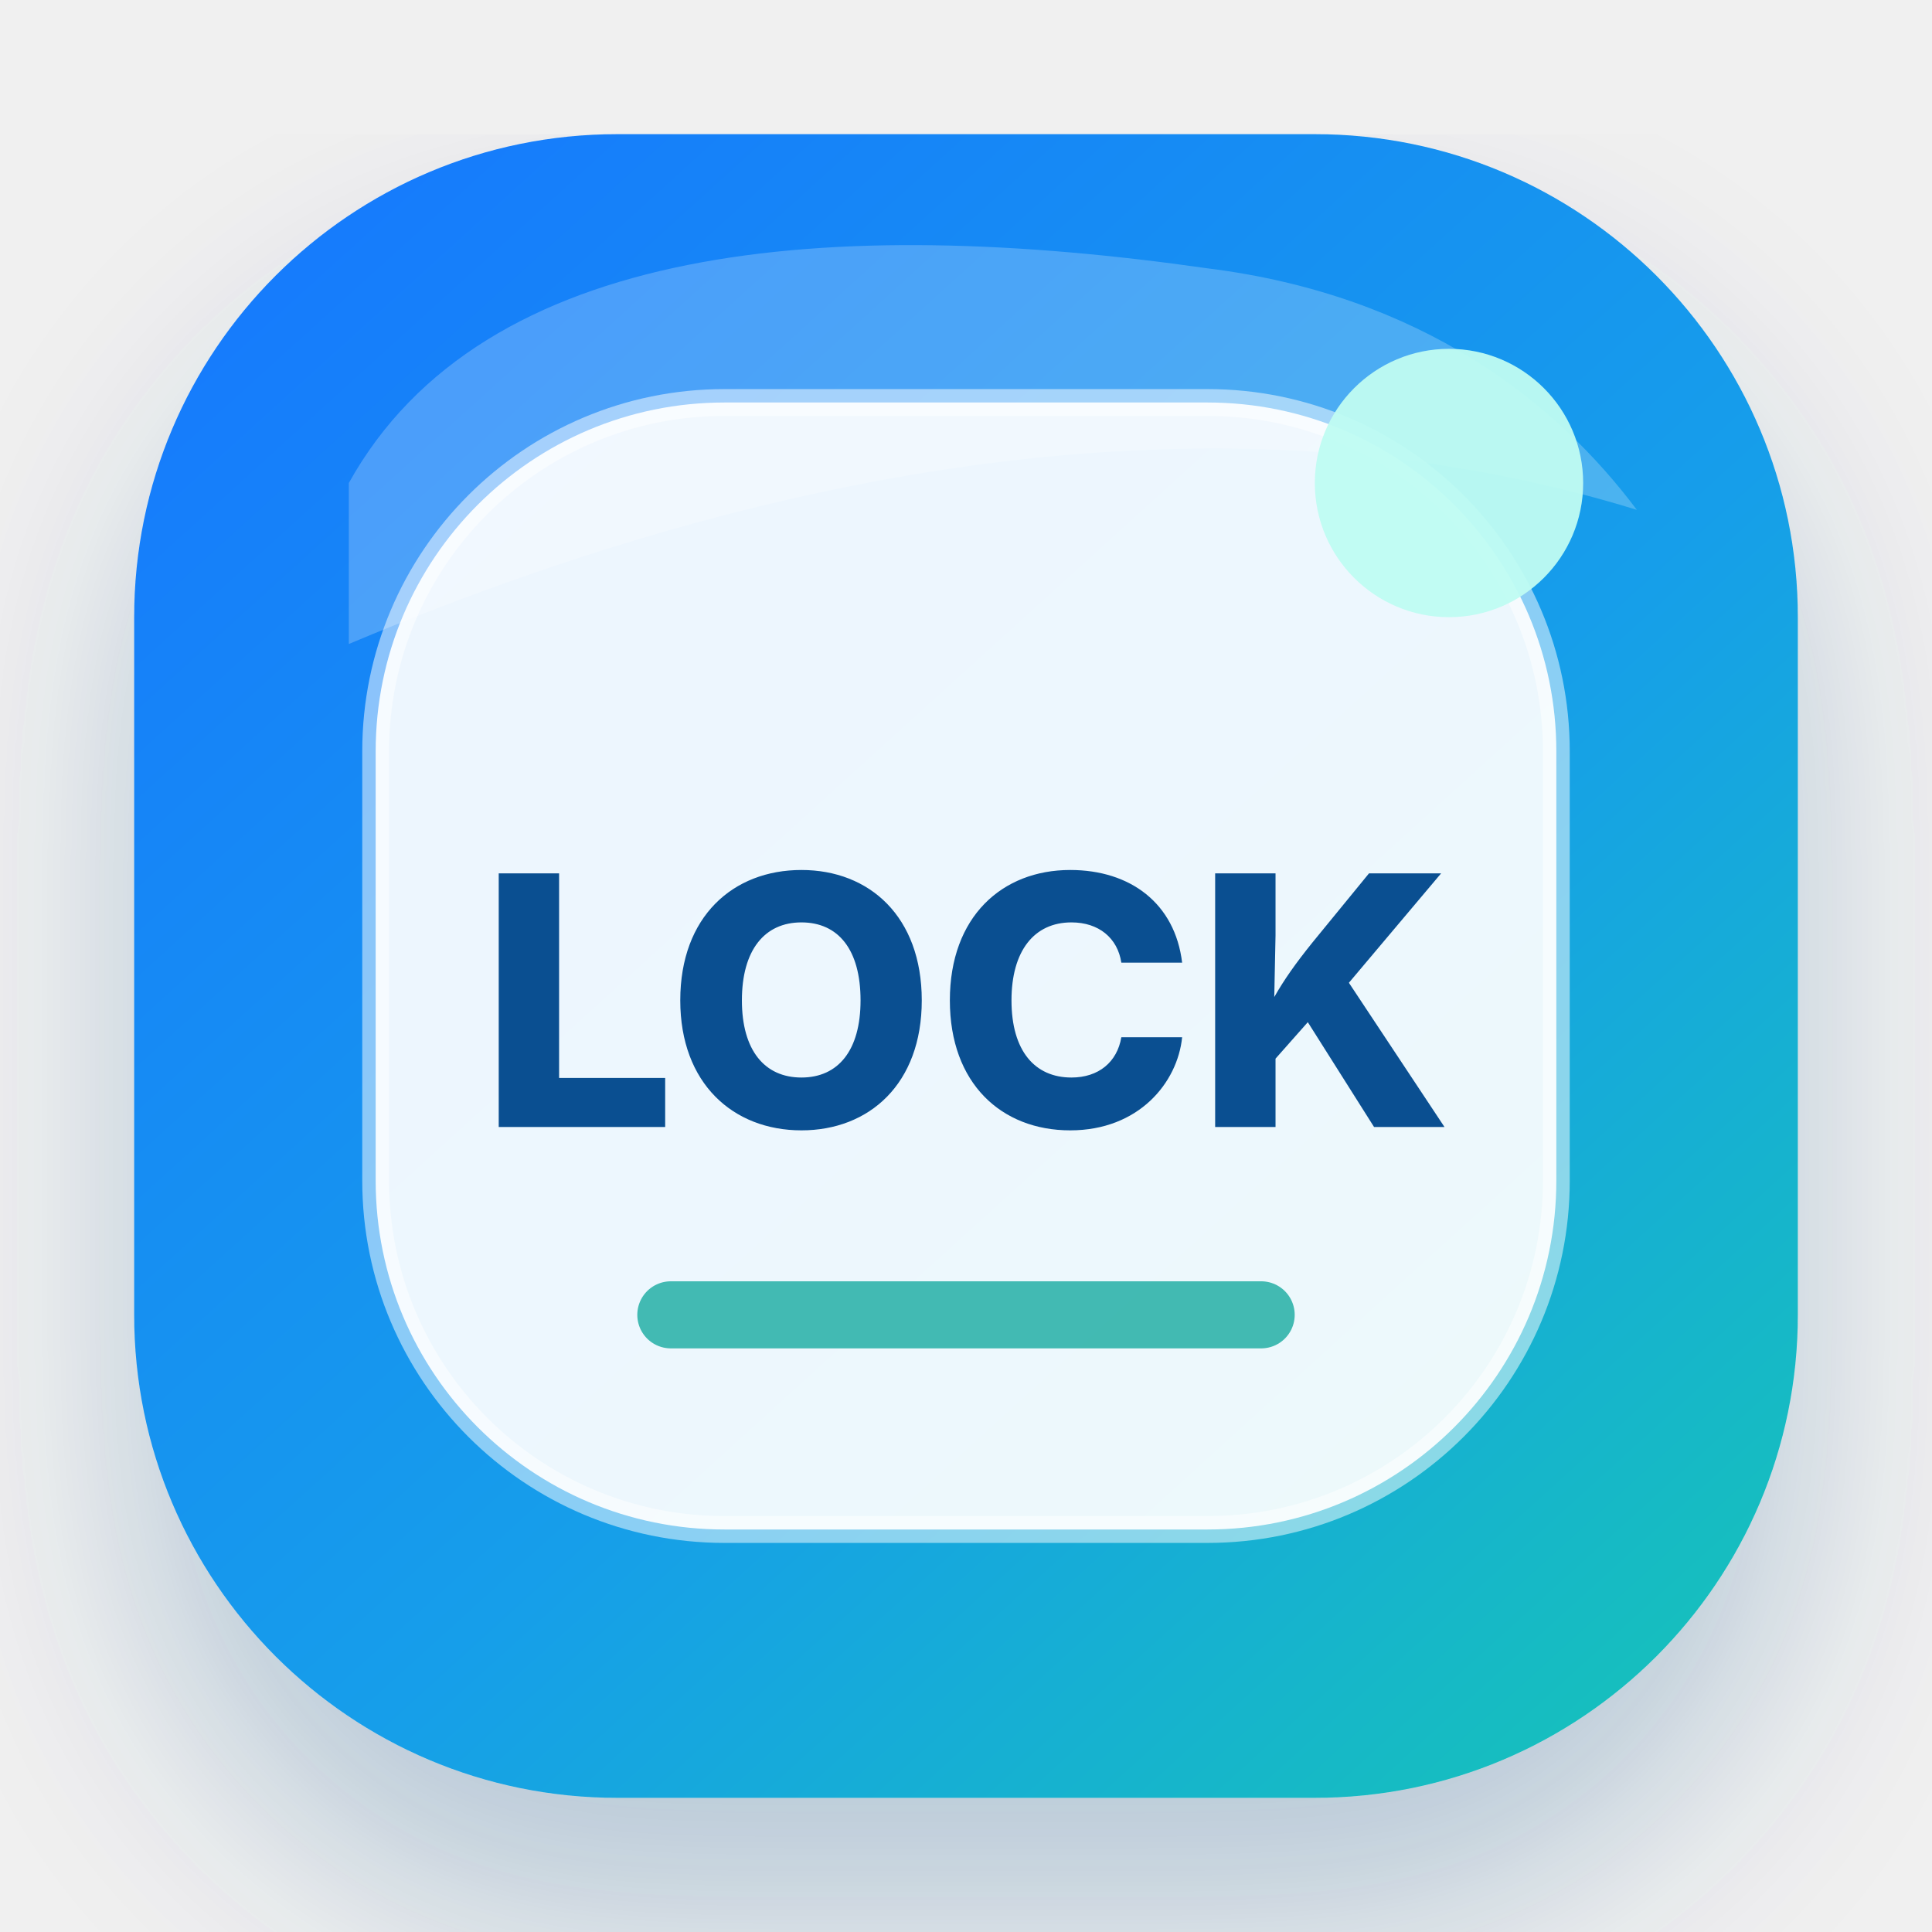
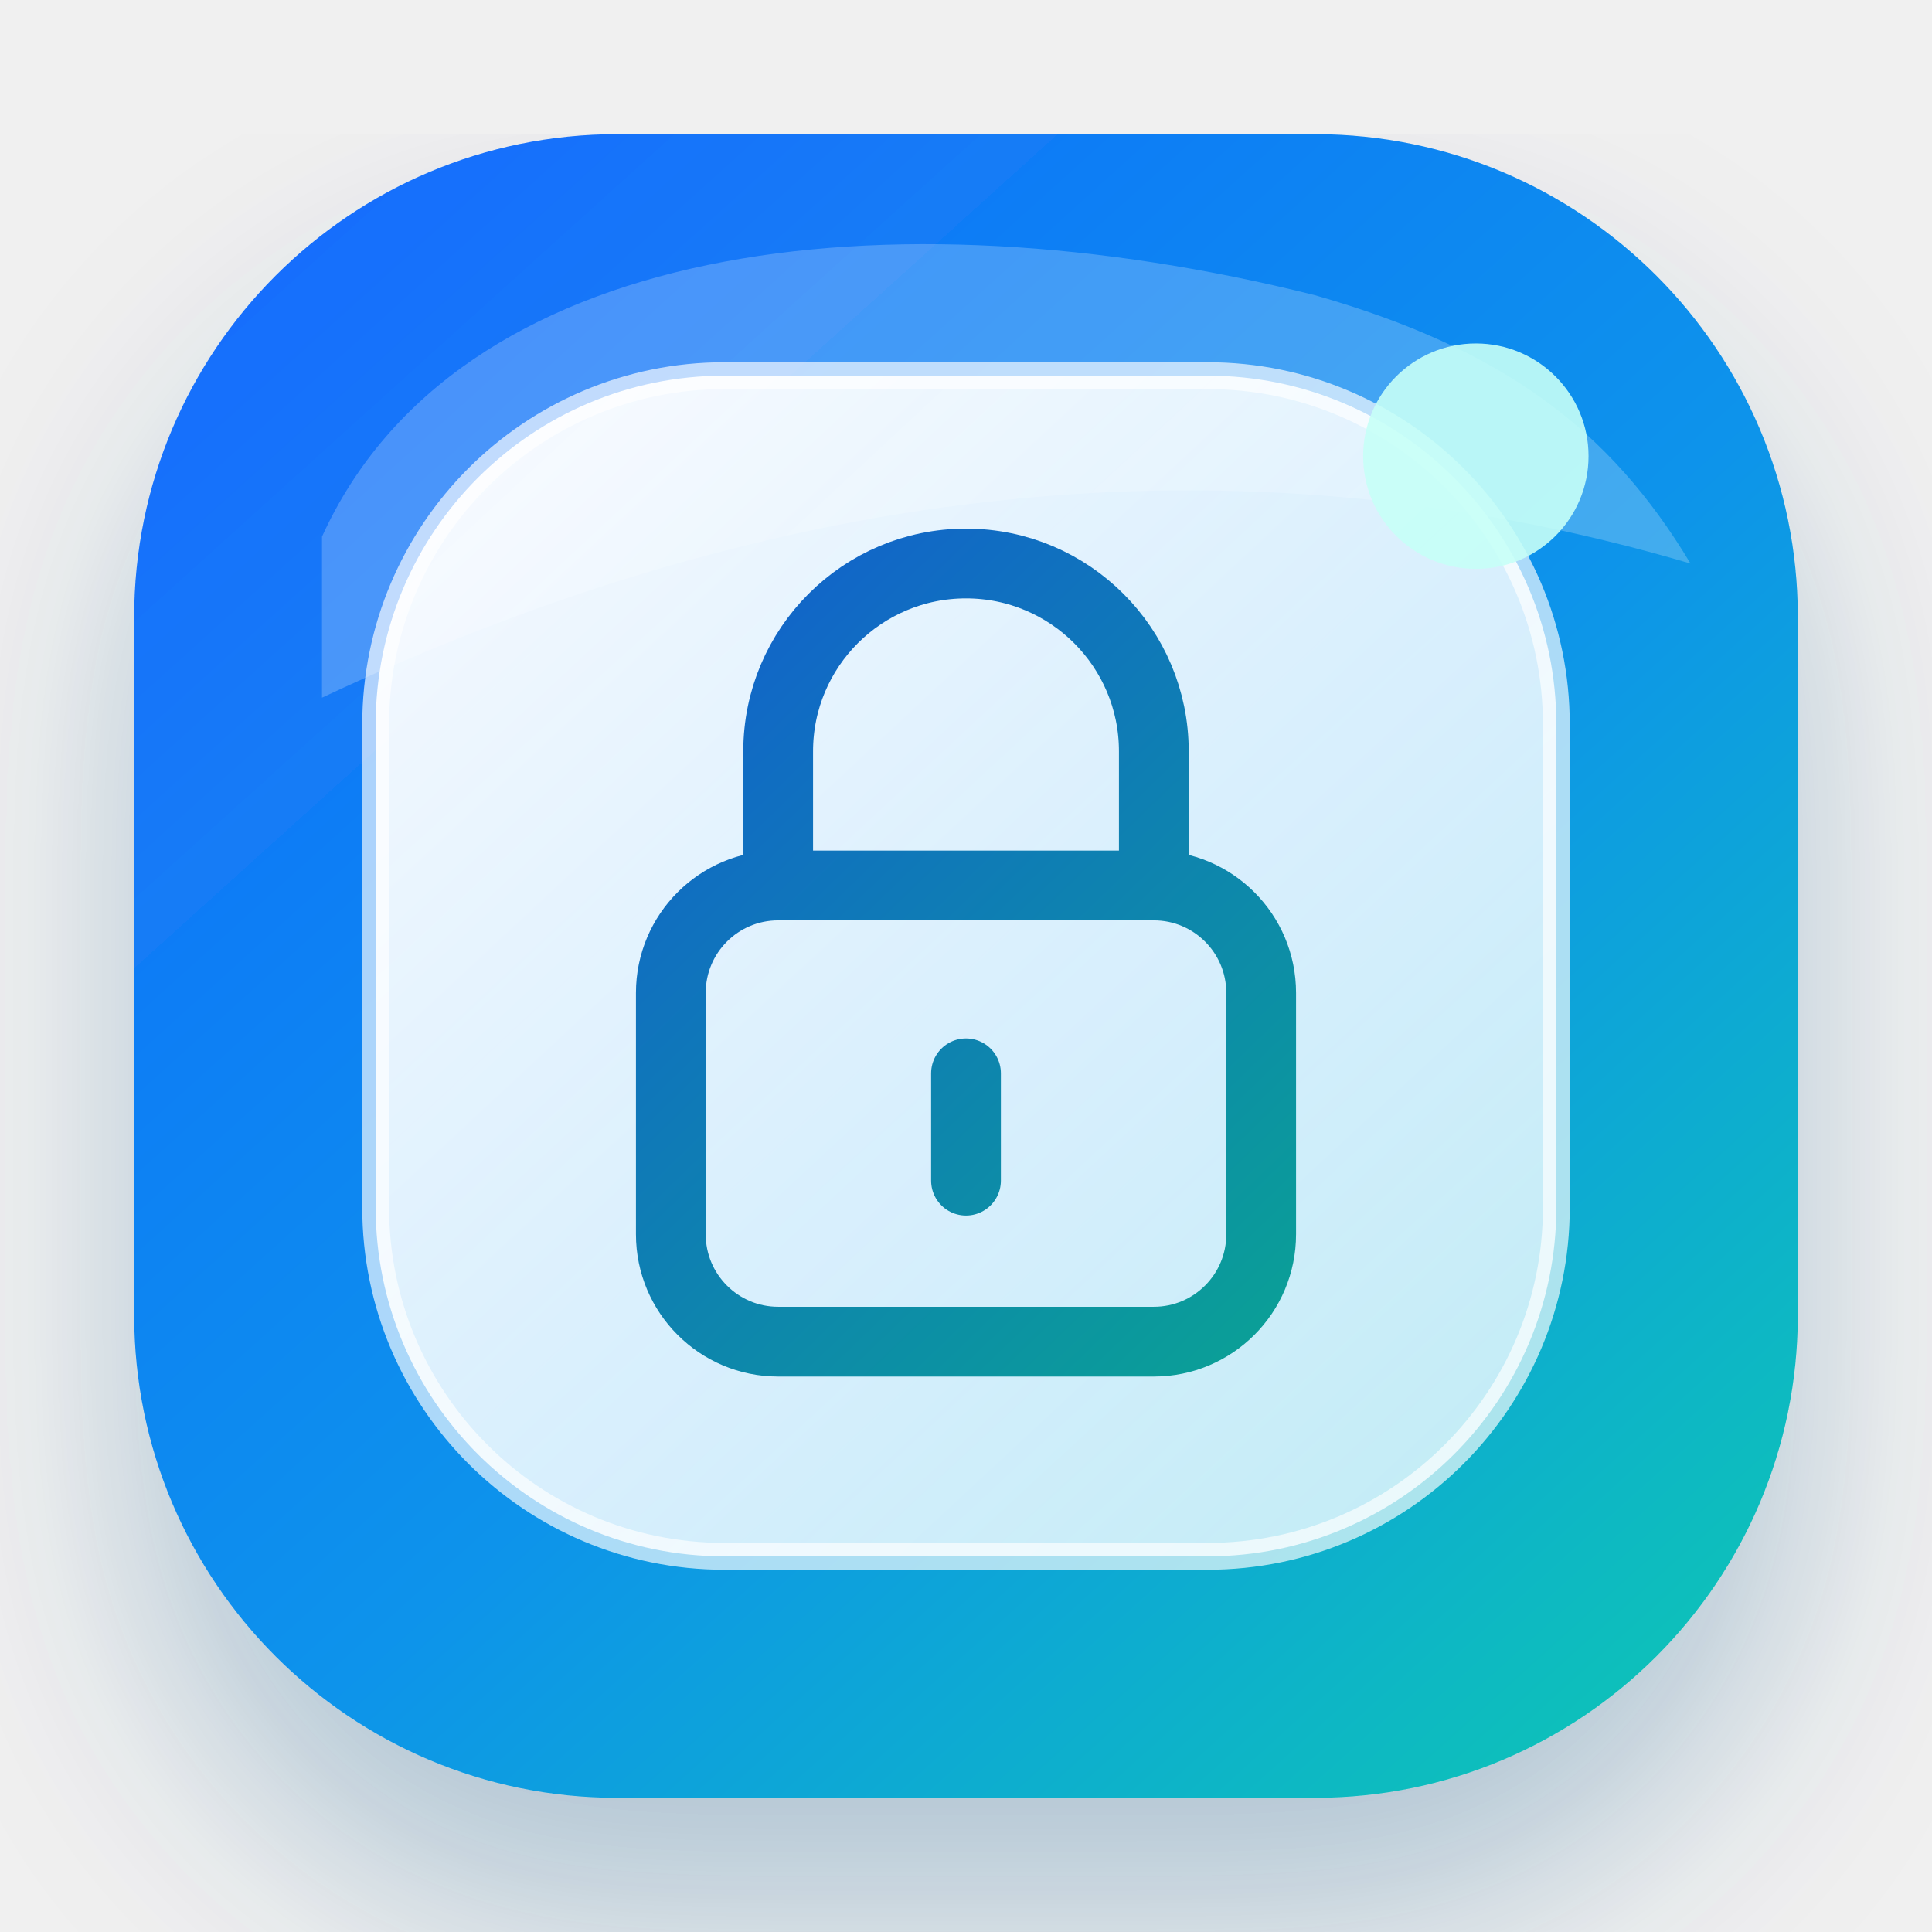
- <svg xmlns="http://www.w3.org/2000/svg" viewBox="0 0 72 72" role="img" aria-label="Password Generator">
+ <svg xmlns="http://www.w3.org/2000/svg" viewBox="0 0 72 72" role="img" aria-label="Everyday Password Generator">
  <defs>
-     <linearGradient id="g" x1="7" y1="4" x2="66" y2="69" gradientUnits="userSpaceOnUse">
-       <stop stop-color="#1976ff" />
-       <stop offset=".56" stop-color="#159eea" />
+     <linearGradient id="bg" x1="8" y1="5" x2="64" y2="67" gradientUnits="userSpaceOnUse">
+       <stop stop-color="#1769ff" />
+       <stop offset=".55" stop-color="#0b93eb" />
      <stop offset="1" stop-color="#12c7b3" />
    </linearGradient>
-     <linearGradient id="glass" x1="16" y1="12" x2="58" y2="61">
-       <stop stop-color="#fff" stop-opacity=".92" />
-       <stop offset="1" stop-color="#eaf8ff" stop-opacity=".74" />
+     <linearGradient id="glass" x1="17" y1="15" x2="57" y2="58" gradientUnits="userSpaceOnUse">
+       <stop stop-color="#ffffff" stop-opacity=".96" />
+       <stop offset="1" stop-color="#e8f8ff" stop-opacity=".82" />
    </linearGradient>
-     <filter id="s" x="-30%" y="-30%" width="160%" height="170%">
-       <feDropShadow dx="0" dy="5" stdDeviation="4" flood-color="#0b4d8a" flood-opacity=".23" />
+     <linearGradient id="ink" x1="23" y1="23" x2="50" y2="51" gradientUnits="userSpaceOnUse">
+       <stop stop-color="#125fce" />
+       <stop offset="1" stop-color="#0aa493" />
+     </linearGradient>
+     <filter id="ds" x="-30%" y="-30%" width="160%" height="175%">
+       <feDropShadow dx="0" dy="5" stdDeviation="4" flood-color="#0c4d84" flood-opacity=".25" />
    </filter>
  </defs>
-   <rect x="5" y="5" width="62" height="62" rx="18" fill="url(#g)" filter="url(#s)" />
-   <path d="M13 18C18 9 31 8 45 10c8 1 13 5 16 9-13-4-29-3-48 5z" fill="#fff" opacity=".23" />
-   <rect x="14" y="15" width="44" height="42" rx="13" fill="url(#glass)" stroke="#fff" stroke-opacity=".5" />
-   <circle cx="54" cy="18" r="5" fill="#bffcf2" opacity=".95" />
-   <text x="36" y="42" text-anchor="middle" font-family="Inter,Segoe UI,Arial,sans-serif" font-size="13" font-weight="800" fill="#0a4f91">LOCK</text>
-   <path d="M25 49h22" stroke="#12a99d" stroke-width="2.5" stroke-linecap="round" opacity=".78" />
+   <rect x="5" y="5" width="62" height="62" rx="18" fill="url(#bg)" filter="url(#ds)" />
+   <path d="M12 20C17 9 33 7 49 11c7 2 11 5 14 10-17-5-34-3-51 5z" fill="#fff" opacity=".22" />
+   <rect x="14" y="14" width="44" height="44" rx="13" fill="url(#glass)" stroke="#fff" stroke-opacity=".66" />
+   <circle cx="55" cy="17" r="4.2" fill="#c7fff7" opacity=".9" />
+   <g fill="none" stroke="url(#ink)" stroke-width="2.6" stroke-linecap="round" stroke-linejoin="round">
+     <rect x="25" y="33" width="22" height="17" rx="4" />
+     <path d="M29 33v-5a7 7 0 0 1 14 0v5M36 40v4" />
+   </g>
</svg>
